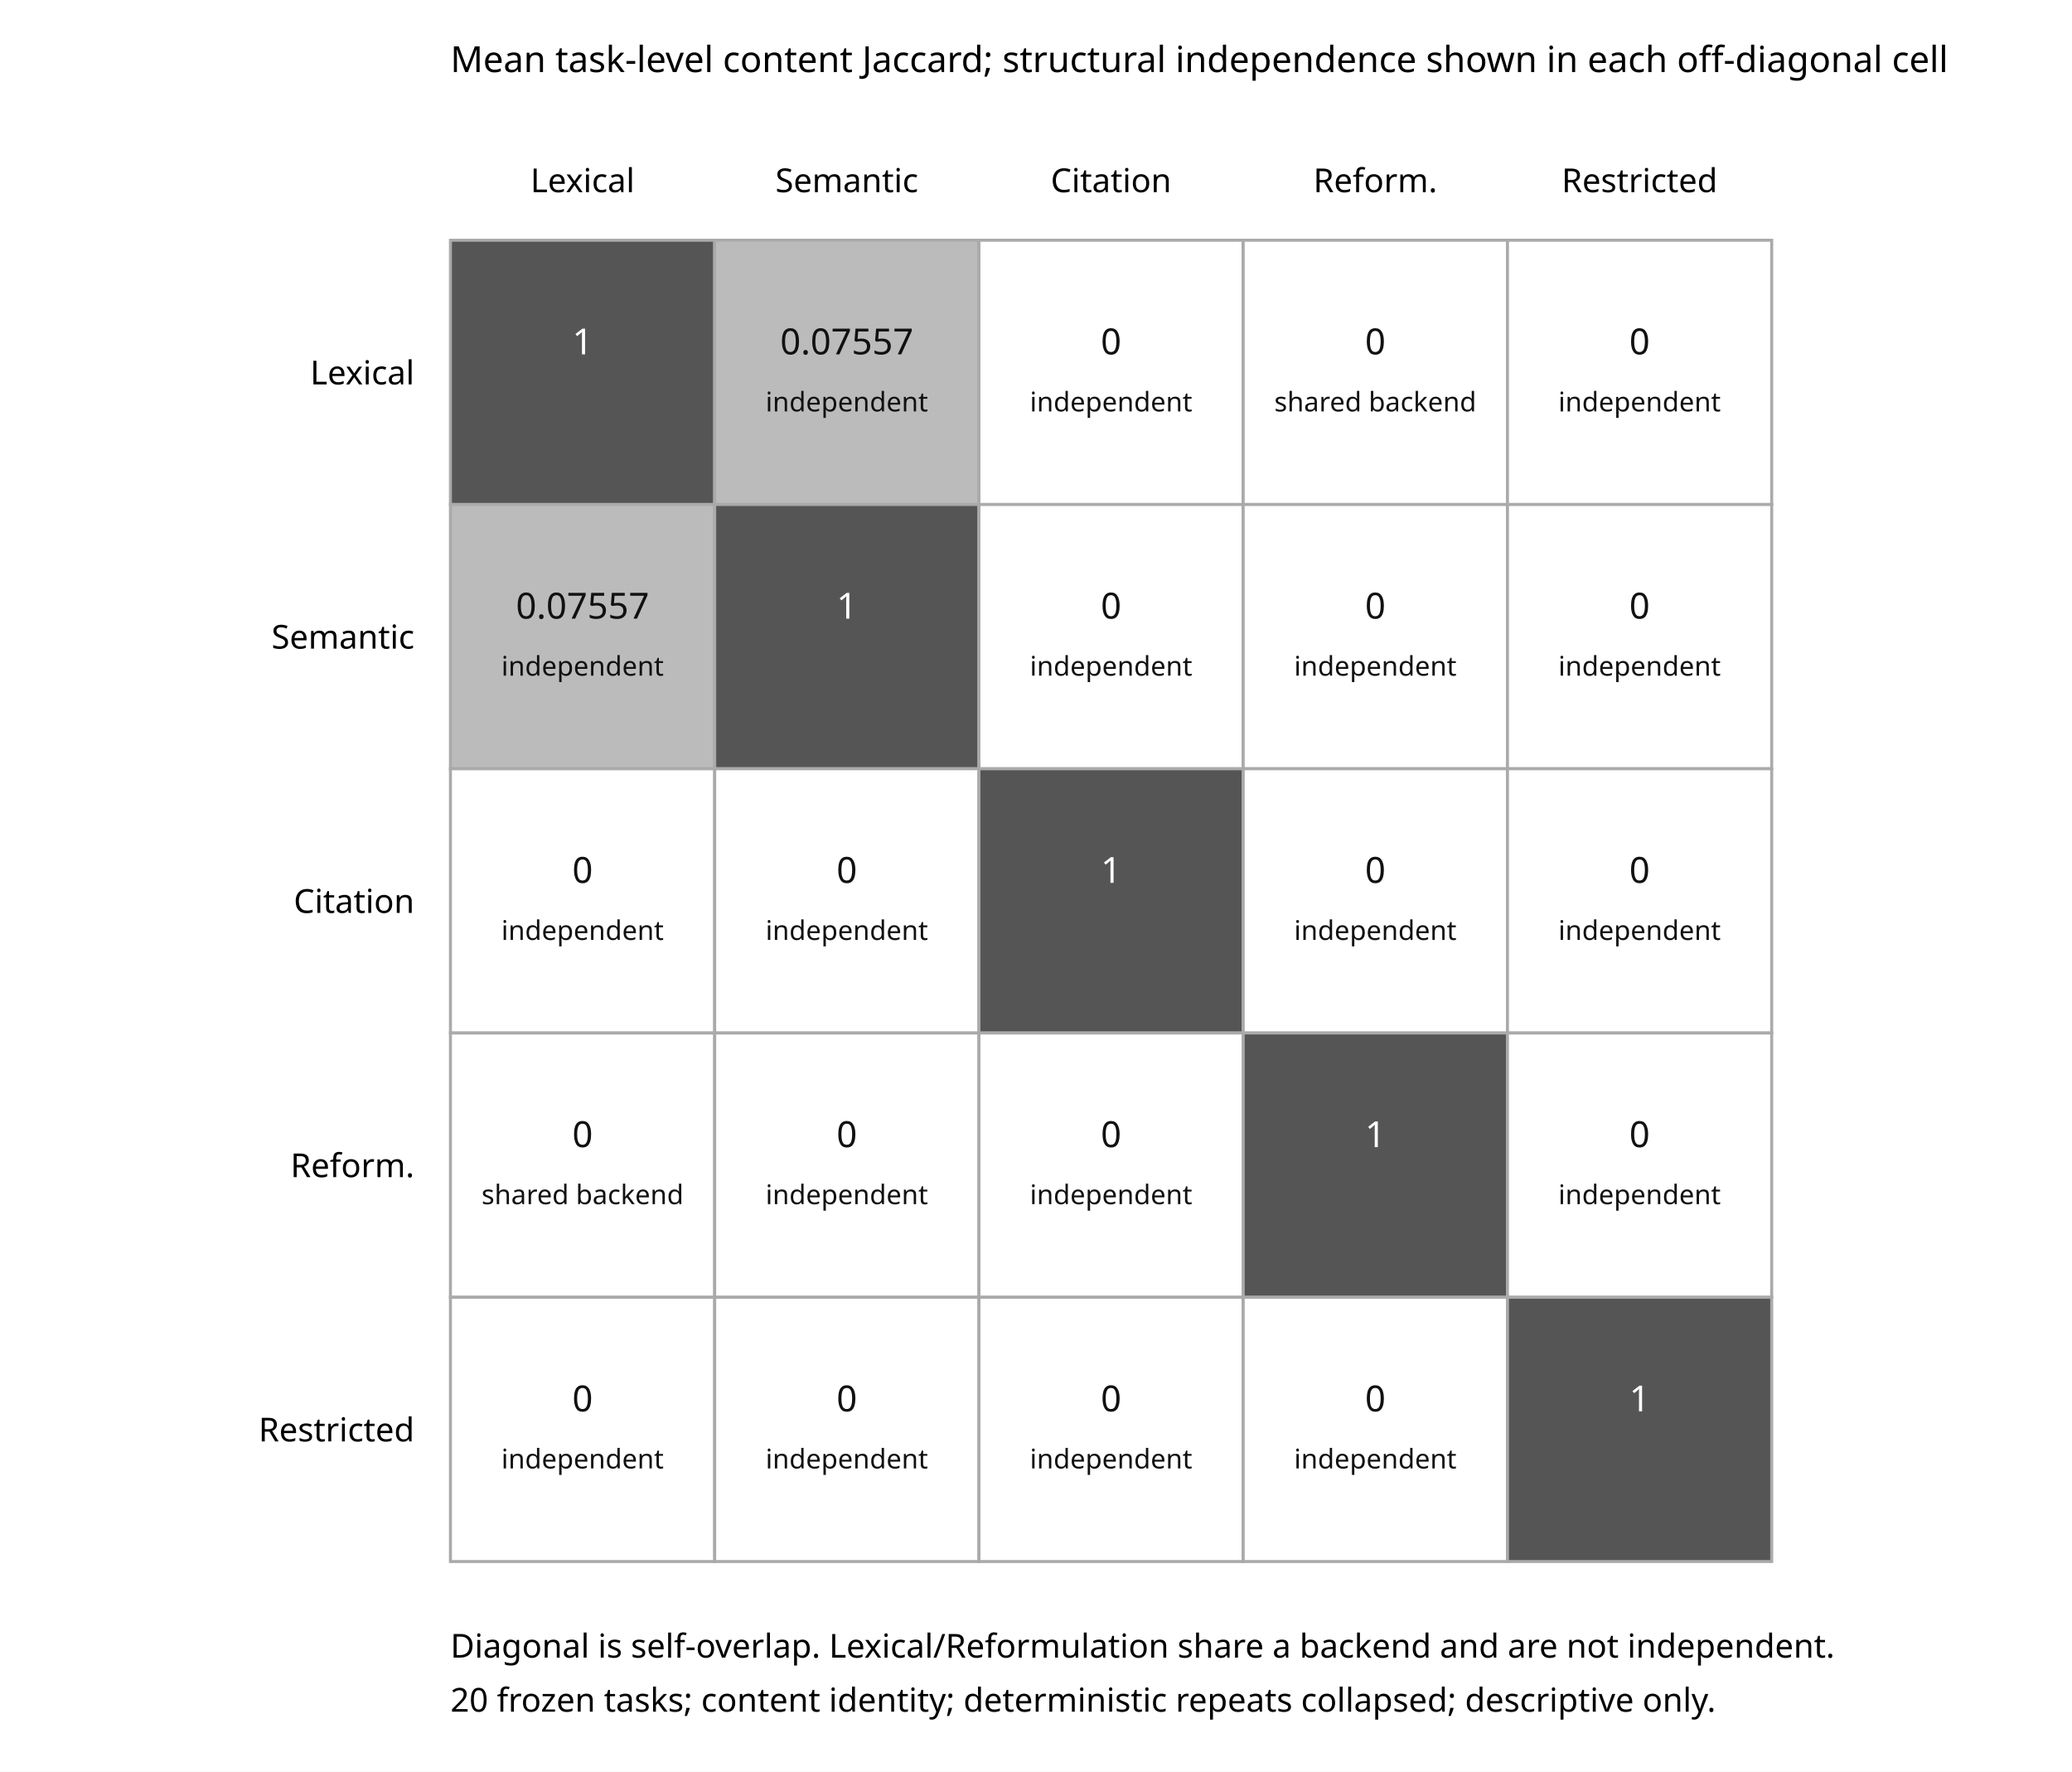
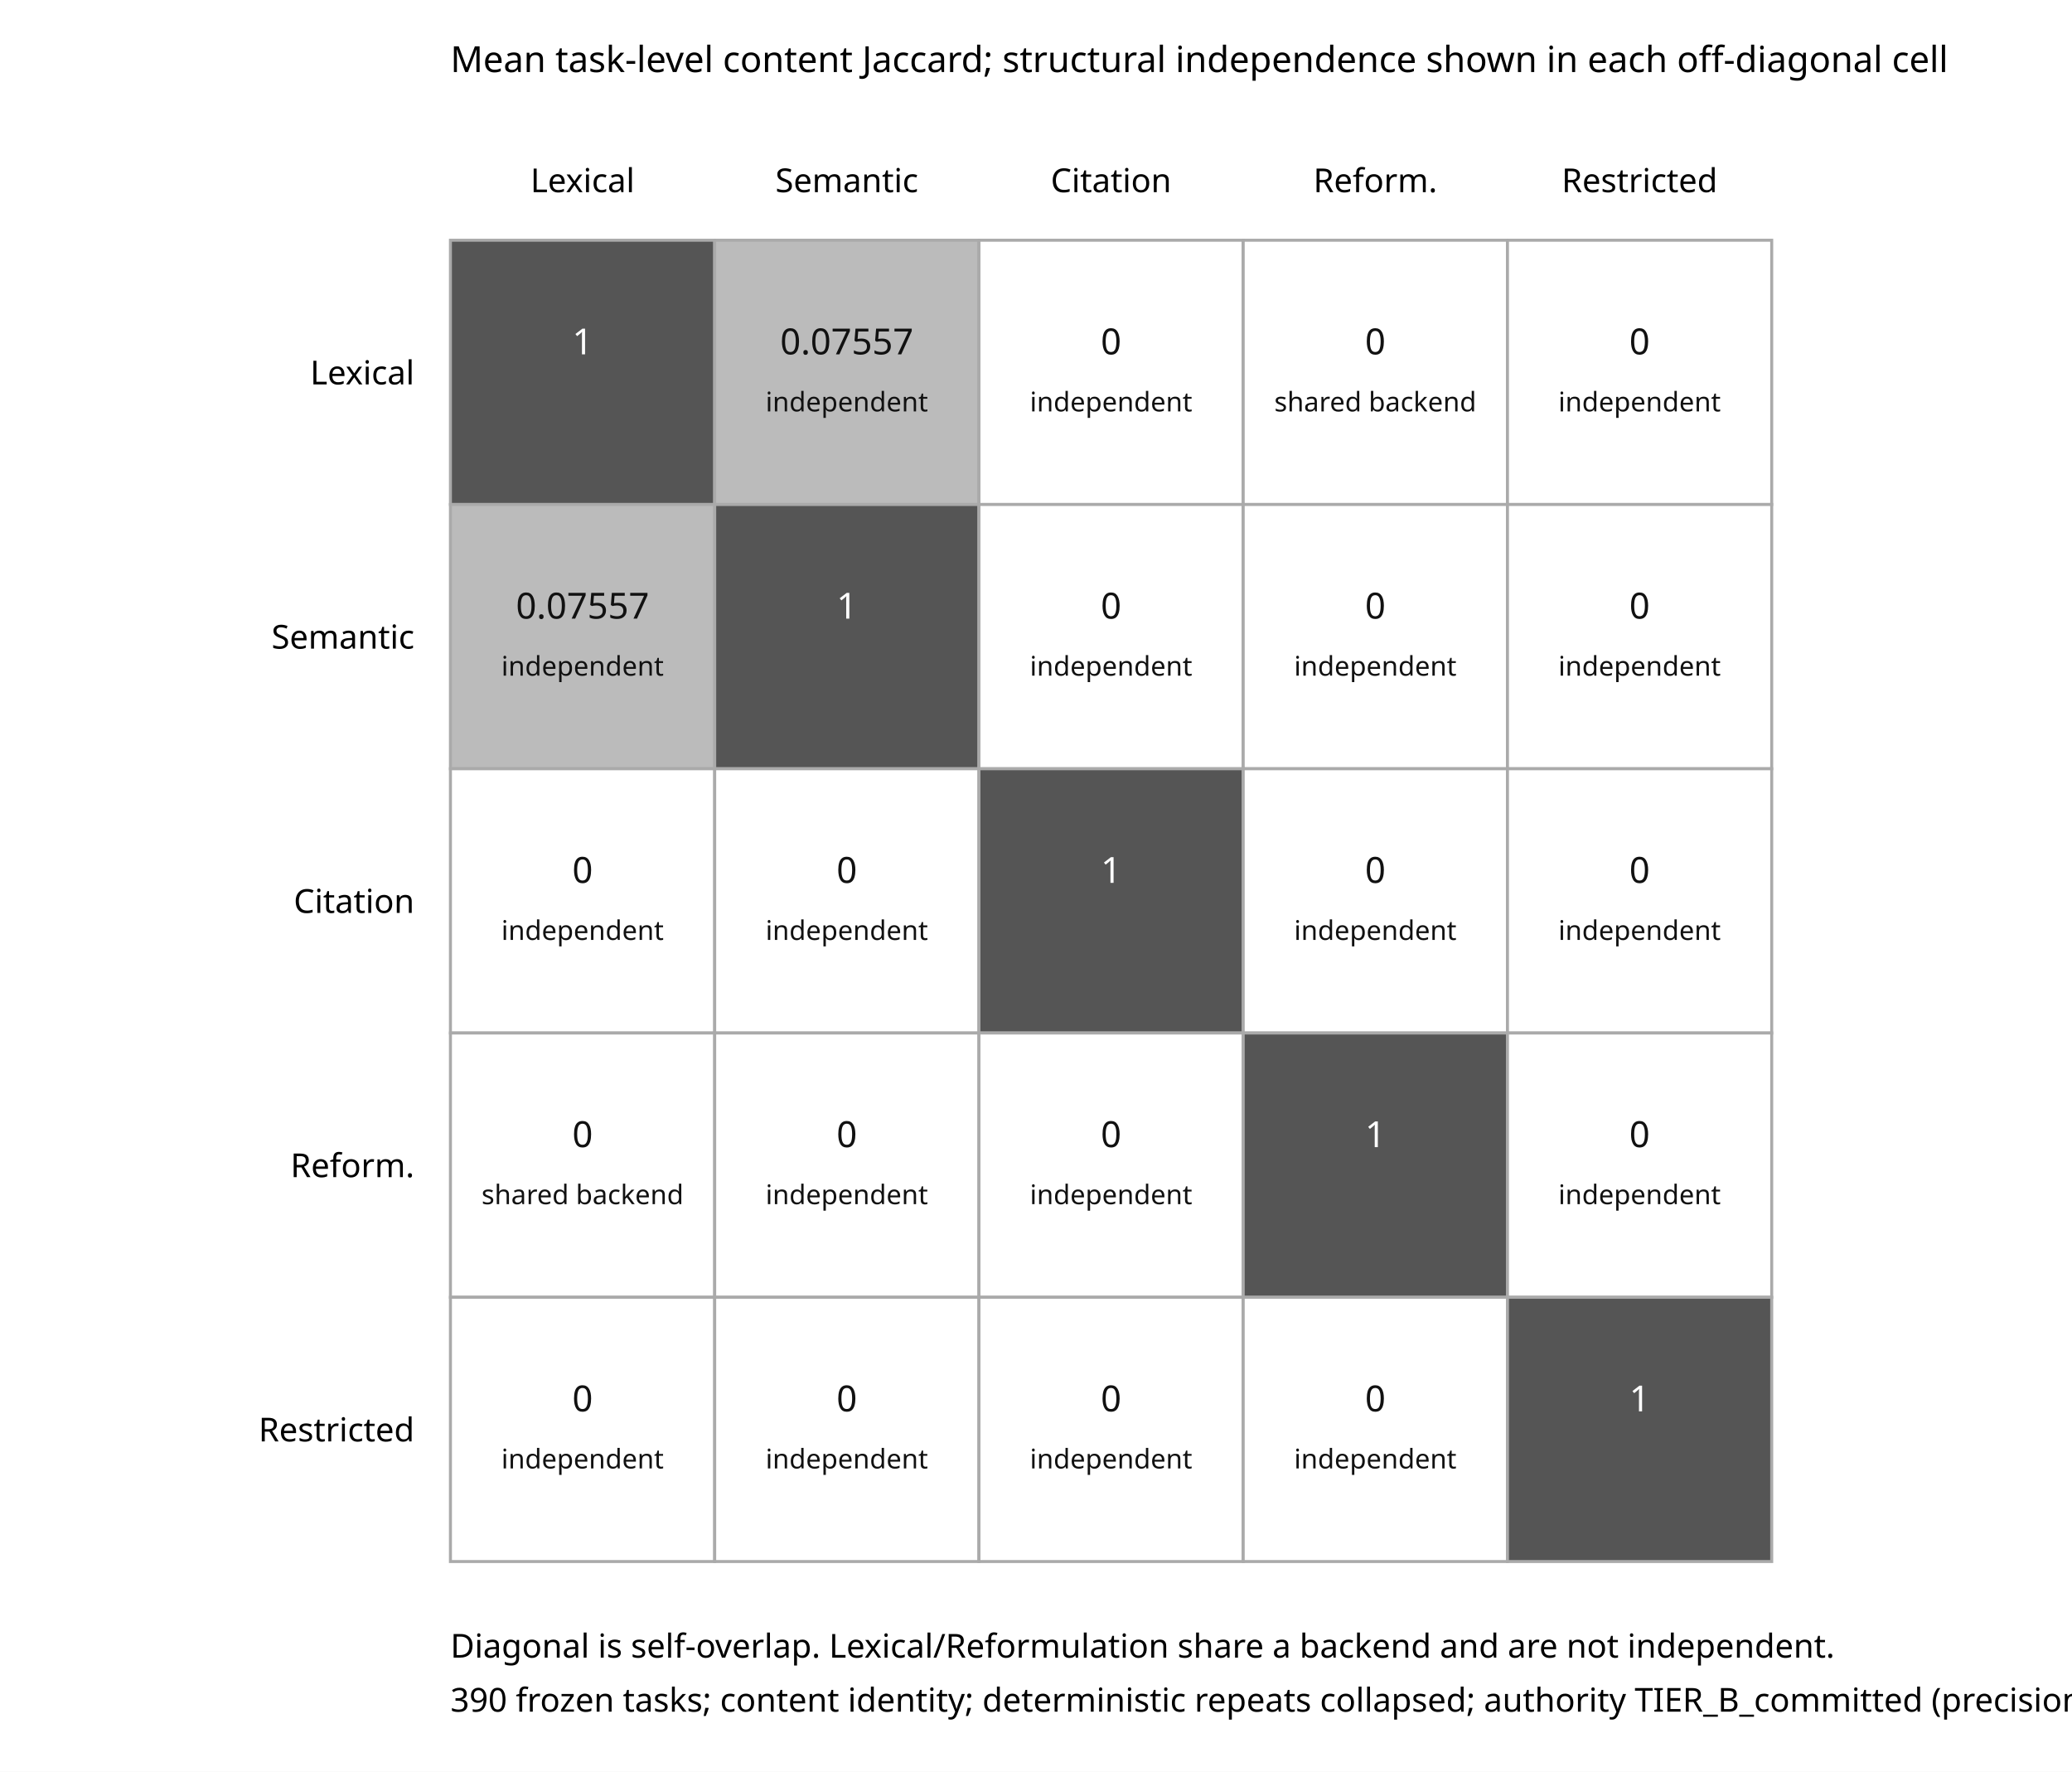
<svg xmlns="http://www.w3.org/2000/svg" width="690" height="590" viewBox="0 0 690 590">
  <rect width="100%" height="100%" fill="white" />
  <text x="150" y="24" font-family="sans-serif" font-size="12">Mean task-level content Jaccard; structural independence shown in each off-diagonal cell</text>
  <text x="194.00" y="64" text-anchor="middle" font-family="sans-serif" font-size="11">Lexical</text>
  <text x="282.00" y="64" text-anchor="middle" font-family="sans-serif" font-size="11">Semantic</text>
  <text x="370.00" y="64" text-anchor="middle" font-family="sans-serif" font-size="11">Citation</text>
  <text x="458.00" y="64" text-anchor="middle" font-family="sans-serif" font-size="11">Reform.</text>
  <text x="546.00" y="64" text-anchor="middle" font-family="sans-serif" font-size="11">Restricted</text>
  <text x="138" y="128.00" text-anchor="end" font-family="sans-serif" font-size="11">Lexical</text>
  <rect x="150" y="80" width="88" height="88" fill="#555" stroke="#aaa" />
  <text x="194.00" y="118.00" text-anchor="middle" fill="#fff" font-family="sans-serif" font-size="12">1</text>
  <rect x="238" y="80" width="88" height="88" fill="#bbb" stroke="#aaa" />
  <text x="282.00" y="118.00" text-anchor="middle" fill="#111" font-family="sans-serif" font-size="12">0.07557</text>
  <text x="282.00" y="137.00" text-anchor="middle" fill="#111" font-family="sans-serif" font-size="9">independent</text>
  <rect x="326" y="80" width="88" height="88" fill="#fff" stroke="#aaa" />
  <text x="370.00" y="118.00" text-anchor="middle" fill="#111" font-family="sans-serif" font-size="12">0</text>
  <text x="370.00" y="137.00" text-anchor="middle" fill="#111" font-family="sans-serif" font-size="9">independent</text>
  <rect x="414" y="80" width="88" height="88" fill="#fff" stroke="#aaa" />
  <text x="458.00" y="118.00" text-anchor="middle" fill="#111" font-family="sans-serif" font-size="12">0</text>
  <text x="458.00" y="137.00" text-anchor="middle" fill="#111" font-family="sans-serif" font-size="9">shared backend</text>
  <rect x="502" y="80" width="88" height="88" fill="#fff" stroke="#aaa" />
  <text x="546.00" y="118.00" text-anchor="middle" fill="#111" font-family="sans-serif" font-size="12">0</text>
  <text x="546.00" y="137.00" text-anchor="middle" fill="#111" font-family="sans-serif" font-size="9">independent</text>
  <text x="138" y="216.00" text-anchor="end" font-family="sans-serif" font-size="11">Semantic</text>
  <rect x="150" y="168" width="88" height="88" fill="#bbb" stroke="#aaa" />
  <text x="194.00" y="206.00" text-anchor="middle" fill="#111" font-family="sans-serif" font-size="12">0.07557</text>
  <text x="194.00" y="225.00" text-anchor="middle" fill="#111" font-family="sans-serif" font-size="9">independent</text>
  <rect x="238" y="168" width="88" height="88" fill="#555" stroke="#aaa" />
  <text x="282.00" y="206.00" text-anchor="middle" fill="#fff" font-family="sans-serif" font-size="12">1</text>
  <rect x="326" y="168" width="88" height="88" fill="#fff" stroke="#aaa" />
  <text x="370.00" y="206.00" text-anchor="middle" fill="#111" font-family="sans-serif" font-size="12">0</text>
  <text x="370.00" y="225.00" text-anchor="middle" fill="#111" font-family="sans-serif" font-size="9">independent</text>
  <rect x="414" y="168" width="88" height="88" fill="#fff" stroke="#aaa" />
  <text x="458.00" y="206.00" text-anchor="middle" fill="#111" font-family="sans-serif" font-size="12">0</text>
  <text x="458.00" y="225.00" text-anchor="middle" fill="#111" font-family="sans-serif" font-size="9">independent</text>
  <rect x="502" y="168" width="88" height="88" fill="#fff" stroke="#aaa" />
  <text x="546.00" y="206.00" text-anchor="middle" fill="#111" font-family="sans-serif" font-size="12">0</text>
  <text x="546.00" y="225.00" text-anchor="middle" fill="#111" font-family="sans-serif" font-size="9">independent</text>
  <text x="138" y="304.00" text-anchor="end" font-family="sans-serif" font-size="11">Citation</text>
  <rect x="150" y="256" width="88" height="88" fill="#fff" stroke="#aaa" />
  <text x="194.00" y="294.00" text-anchor="middle" fill="#111" font-family="sans-serif" font-size="12">0</text>
  <text x="194.00" y="313.00" text-anchor="middle" fill="#111" font-family="sans-serif" font-size="9">independent</text>
  <rect x="238" y="256" width="88" height="88" fill="#fff" stroke="#aaa" />
  <text x="282.00" y="294.00" text-anchor="middle" fill="#111" font-family="sans-serif" font-size="12">0</text>
  <text x="282.00" y="313.00" text-anchor="middle" fill="#111" font-family="sans-serif" font-size="9">independent</text>
  <rect x="326" y="256" width="88" height="88" fill="#555" stroke="#aaa" />
  <text x="370.00" y="294.00" text-anchor="middle" fill="#fff" font-family="sans-serif" font-size="12">1</text>
  <rect x="414" y="256" width="88" height="88" fill="#fff" stroke="#aaa" />
  <text x="458.00" y="294.00" text-anchor="middle" fill="#111" font-family="sans-serif" font-size="12">0</text>
  <text x="458.00" y="313.00" text-anchor="middle" fill="#111" font-family="sans-serif" font-size="9">independent</text>
  <rect x="502" y="256" width="88" height="88" fill="#fff" stroke="#aaa" />
  <text x="546.00" y="294.00" text-anchor="middle" fill="#111" font-family="sans-serif" font-size="12">0</text>
  <text x="546.00" y="313.00" text-anchor="middle" fill="#111" font-family="sans-serif" font-size="9">independent</text>
  <text x="138" y="392.00" text-anchor="end" font-family="sans-serif" font-size="11">Reform.</text>
  <rect x="150" y="344" width="88" height="88" fill="#fff" stroke="#aaa" />
  <text x="194.00" y="382.00" text-anchor="middle" fill="#111" font-family="sans-serif" font-size="12">0</text>
  <text x="194.00" y="401.00" text-anchor="middle" fill="#111" font-family="sans-serif" font-size="9">shared backend</text>
  <rect x="238" y="344" width="88" height="88" fill="#fff" stroke="#aaa" />
  <text x="282.00" y="382.00" text-anchor="middle" fill="#111" font-family="sans-serif" font-size="12">0</text>
  <text x="282.00" y="401.00" text-anchor="middle" fill="#111" font-family="sans-serif" font-size="9">independent</text>
  <rect x="326" y="344" width="88" height="88" fill="#fff" stroke="#aaa" />
  <text x="370.00" y="382.00" text-anchor="middle" fill="#111" font-family="sans-serif" font-size="12">0</text>
  <text x="370.00" y="401.00" text-anchor="middle" fill="#111" font-family="sans-serif" font-size="9">independent</text>
  <rect x="414" y="344" width="88" height="88" fill="#555" stroke="#aaa" />
  <text x="458.00" y="382.00" text-anchor="middle" fill="#fff" font-family="sans-serif" font-size="12">1</text>
  <rect x="502" y="344" width="88" height="88" fill="#fff" stroke="#aaa" />
  <text x="546.00" y="382.00" text-anchor="middle" fill="#111" font-family="sans-serif" font-size="12">0</text>
  <text x="546.00" y="401.00" text-anchor="middle" fill="#111" font-family="sans-serif" font-size="9">independent</text>
  <text x="138" y="480.00" text-anchor="end" font-family="sans-serif" font-size="11">Restricted</text>
  <rect x="150" y="432" width="88" height="88" fill="#fff" stroke="#aaa" />
  <text x="194.00" y="470.00" text-anchor="middle" fill="#111" font-family="sans-serif" font-size="12">0</text>
  <text x="194.00" y="489.00" text-anchor="middle" fill="#111" font-family="sans-serif" font-size="9">independent</text>
  <rect x="238" y="432" width="88" height="88" fill="#fff" stroke="#aaa" />
  <text x="282.00" y="470.00" text-anchor="middle" fill="#111" font-family="sans-serif" font-size="12">0</text>
  <text x="282.00" y="489.00" text-anchor="middle" fill="#111" font-family="sans-serif" font-size="9">independent</text>
  <rect x="326" y="432" width="88" height="88" fill="#fff" stroke="#aaa" />
  <text x="370.00" y="470.00" text-anchor="middle" fill="#111" font-family="sans-serif" font-size="12">0</text>
  <text x="370.00" y="489.00" text-anchor="middle" fill="#111" font-family="sans-serif" font-size="9">independent</text>
  <rect x="414" y="432" width="88" height="88" fill="#fff" stroke="#aaa" />
  <text x="458.00" y="470.00" text-anchor="middle" fill="#111" font-family="sans-serif" font-size="12">0</text>
  <text x="458.00" y="489.00" text-anchor="middle" fill="#111" font-family="sans-serif" font-size="9">independent</text>
  <rect x="502" y="432" width="88" height="88" fill="#555" stroke="#aaa" />
  <text x="546.00" y="470.00" text-anchor="middle" fill="#fff" font-family="sans-serif" font-size="12">1</text>
  <text x="150" y="552" font-family="sans-serif" font-size="11">Diagonal is self-overlap. Lexical/Reformulation share a backend and are not independent.</text>
-   <text x="150" y="570" font-family="sans-serif" font-size="11">20 frozen tasks; content identity; deterministic repeats collapsed; descriptive only.</text>
+   <text x="150" y="570" font-family="sans-serif" font-size="11">390 frozen tasks; content identity; deterministic repeats collapsed; authority TIER_B_committed (precision tier only, no primary promotion)</text>
</svg>
